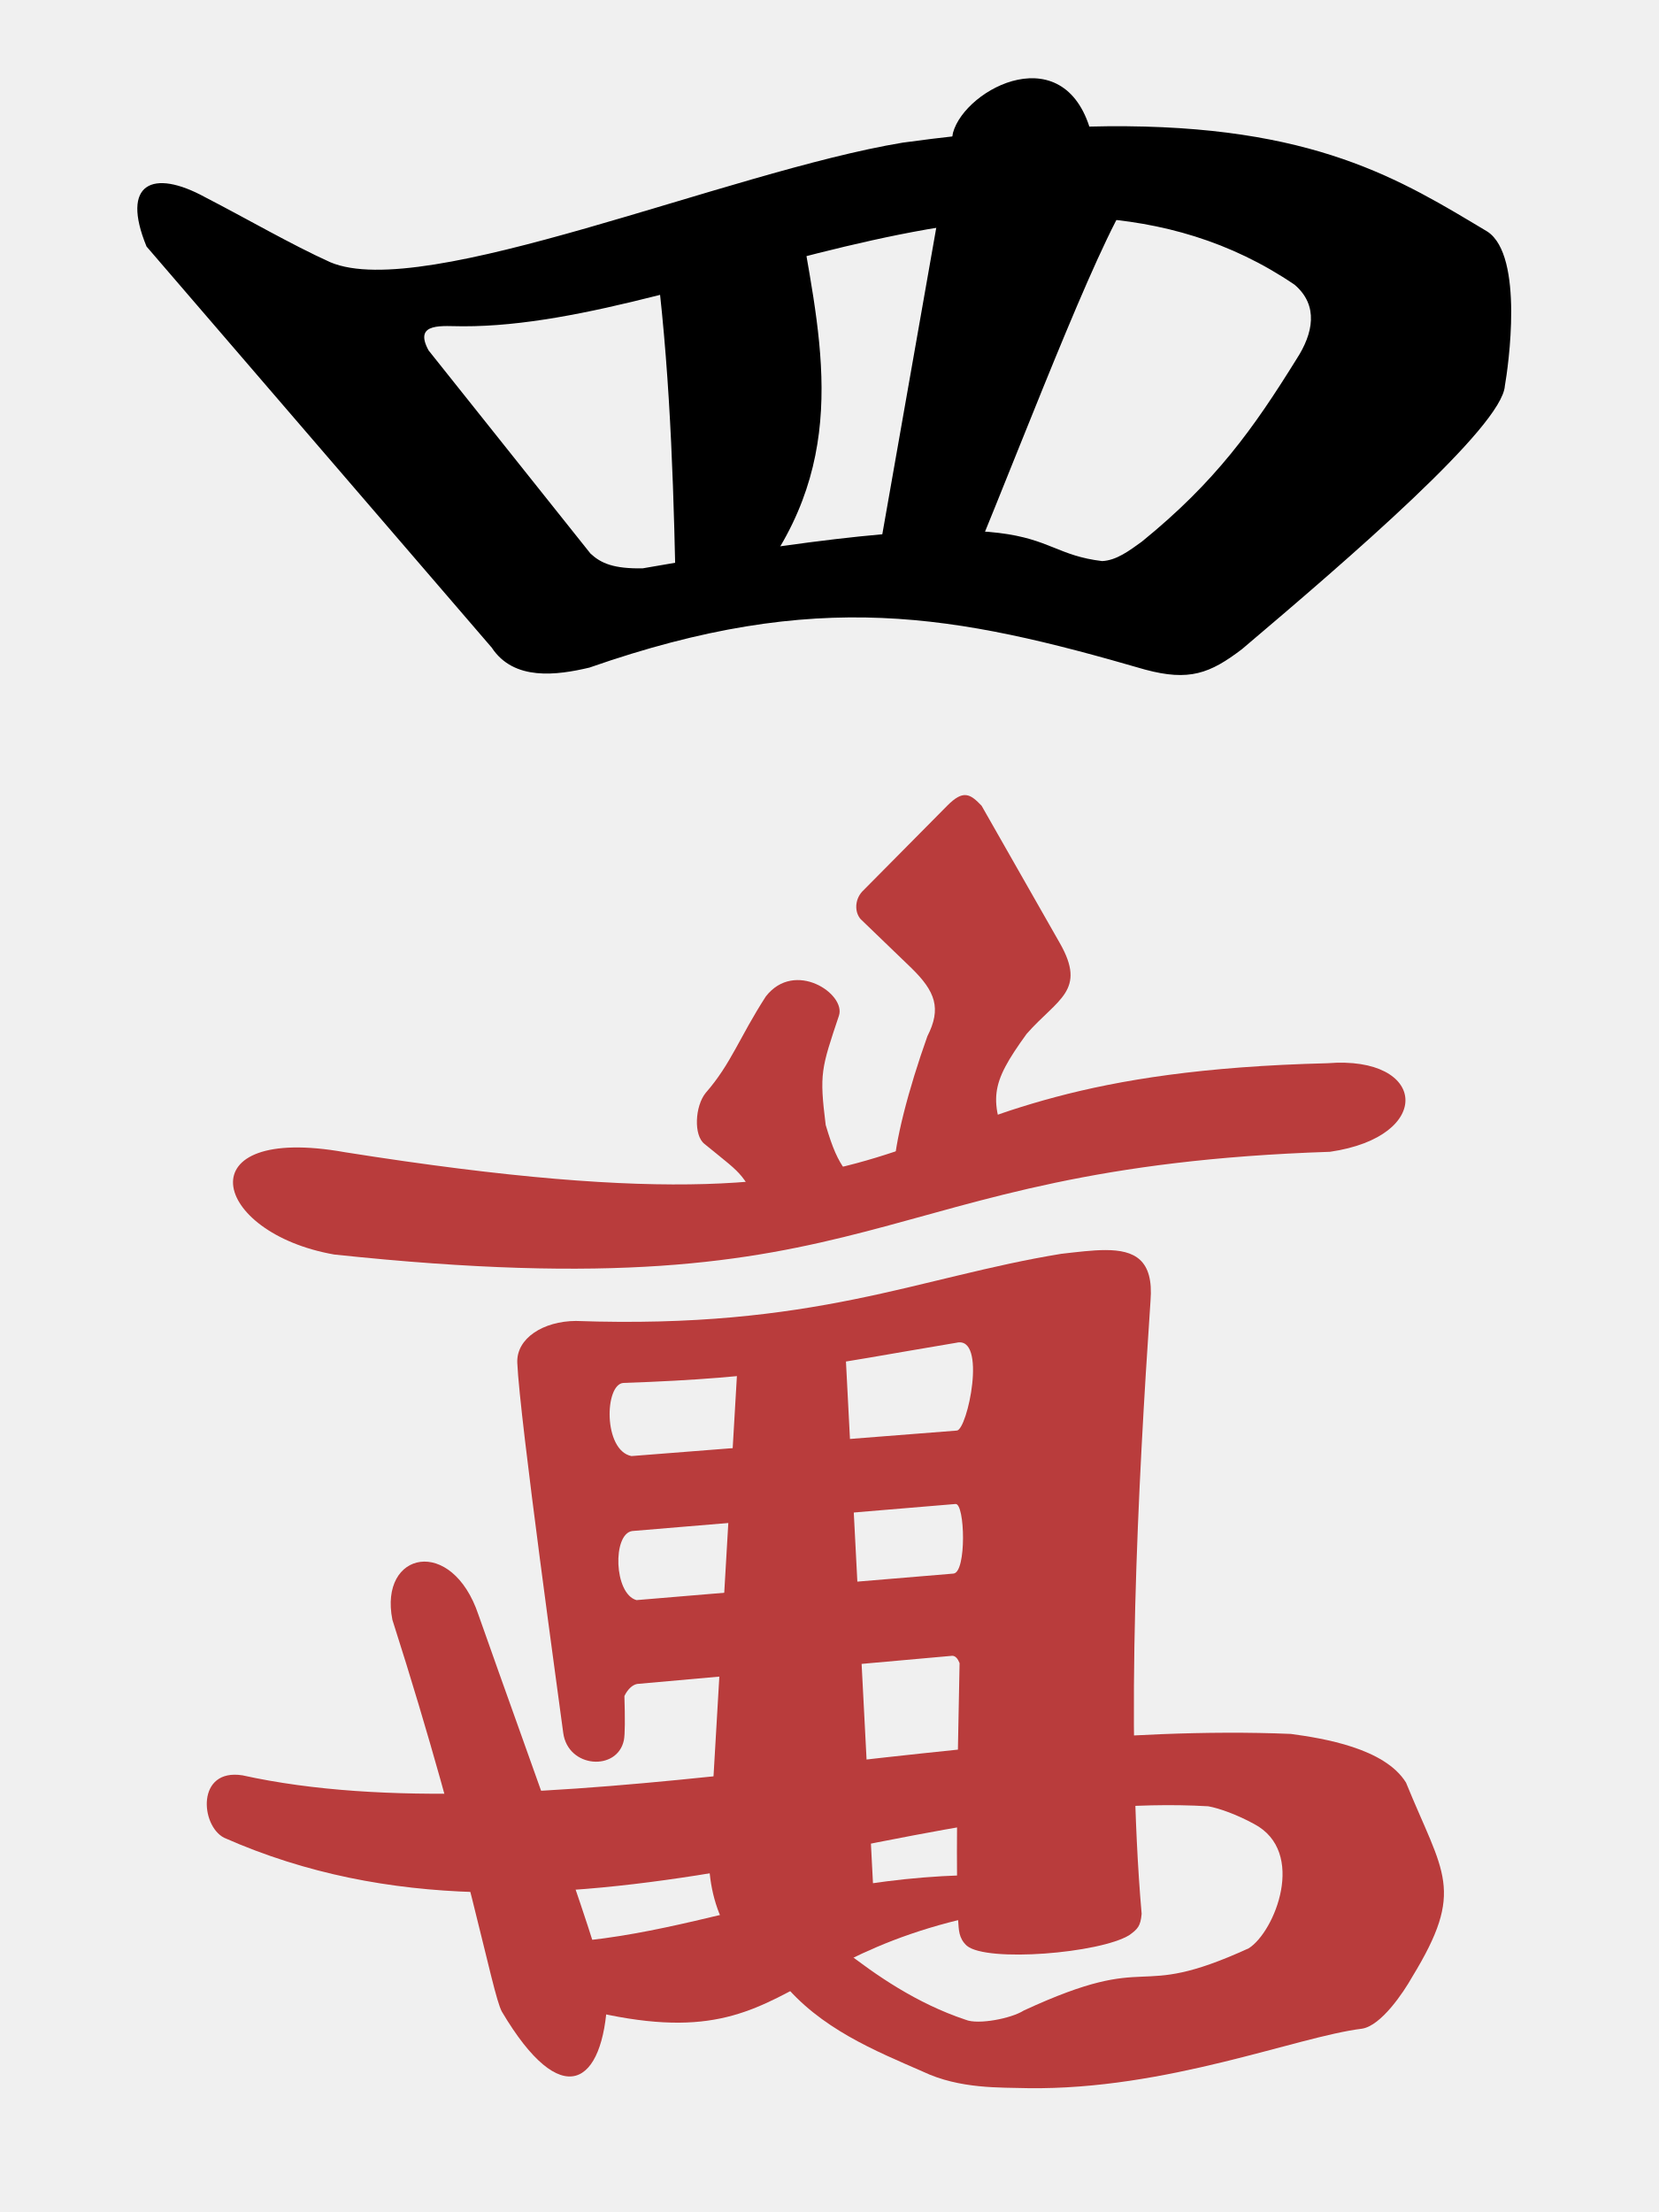
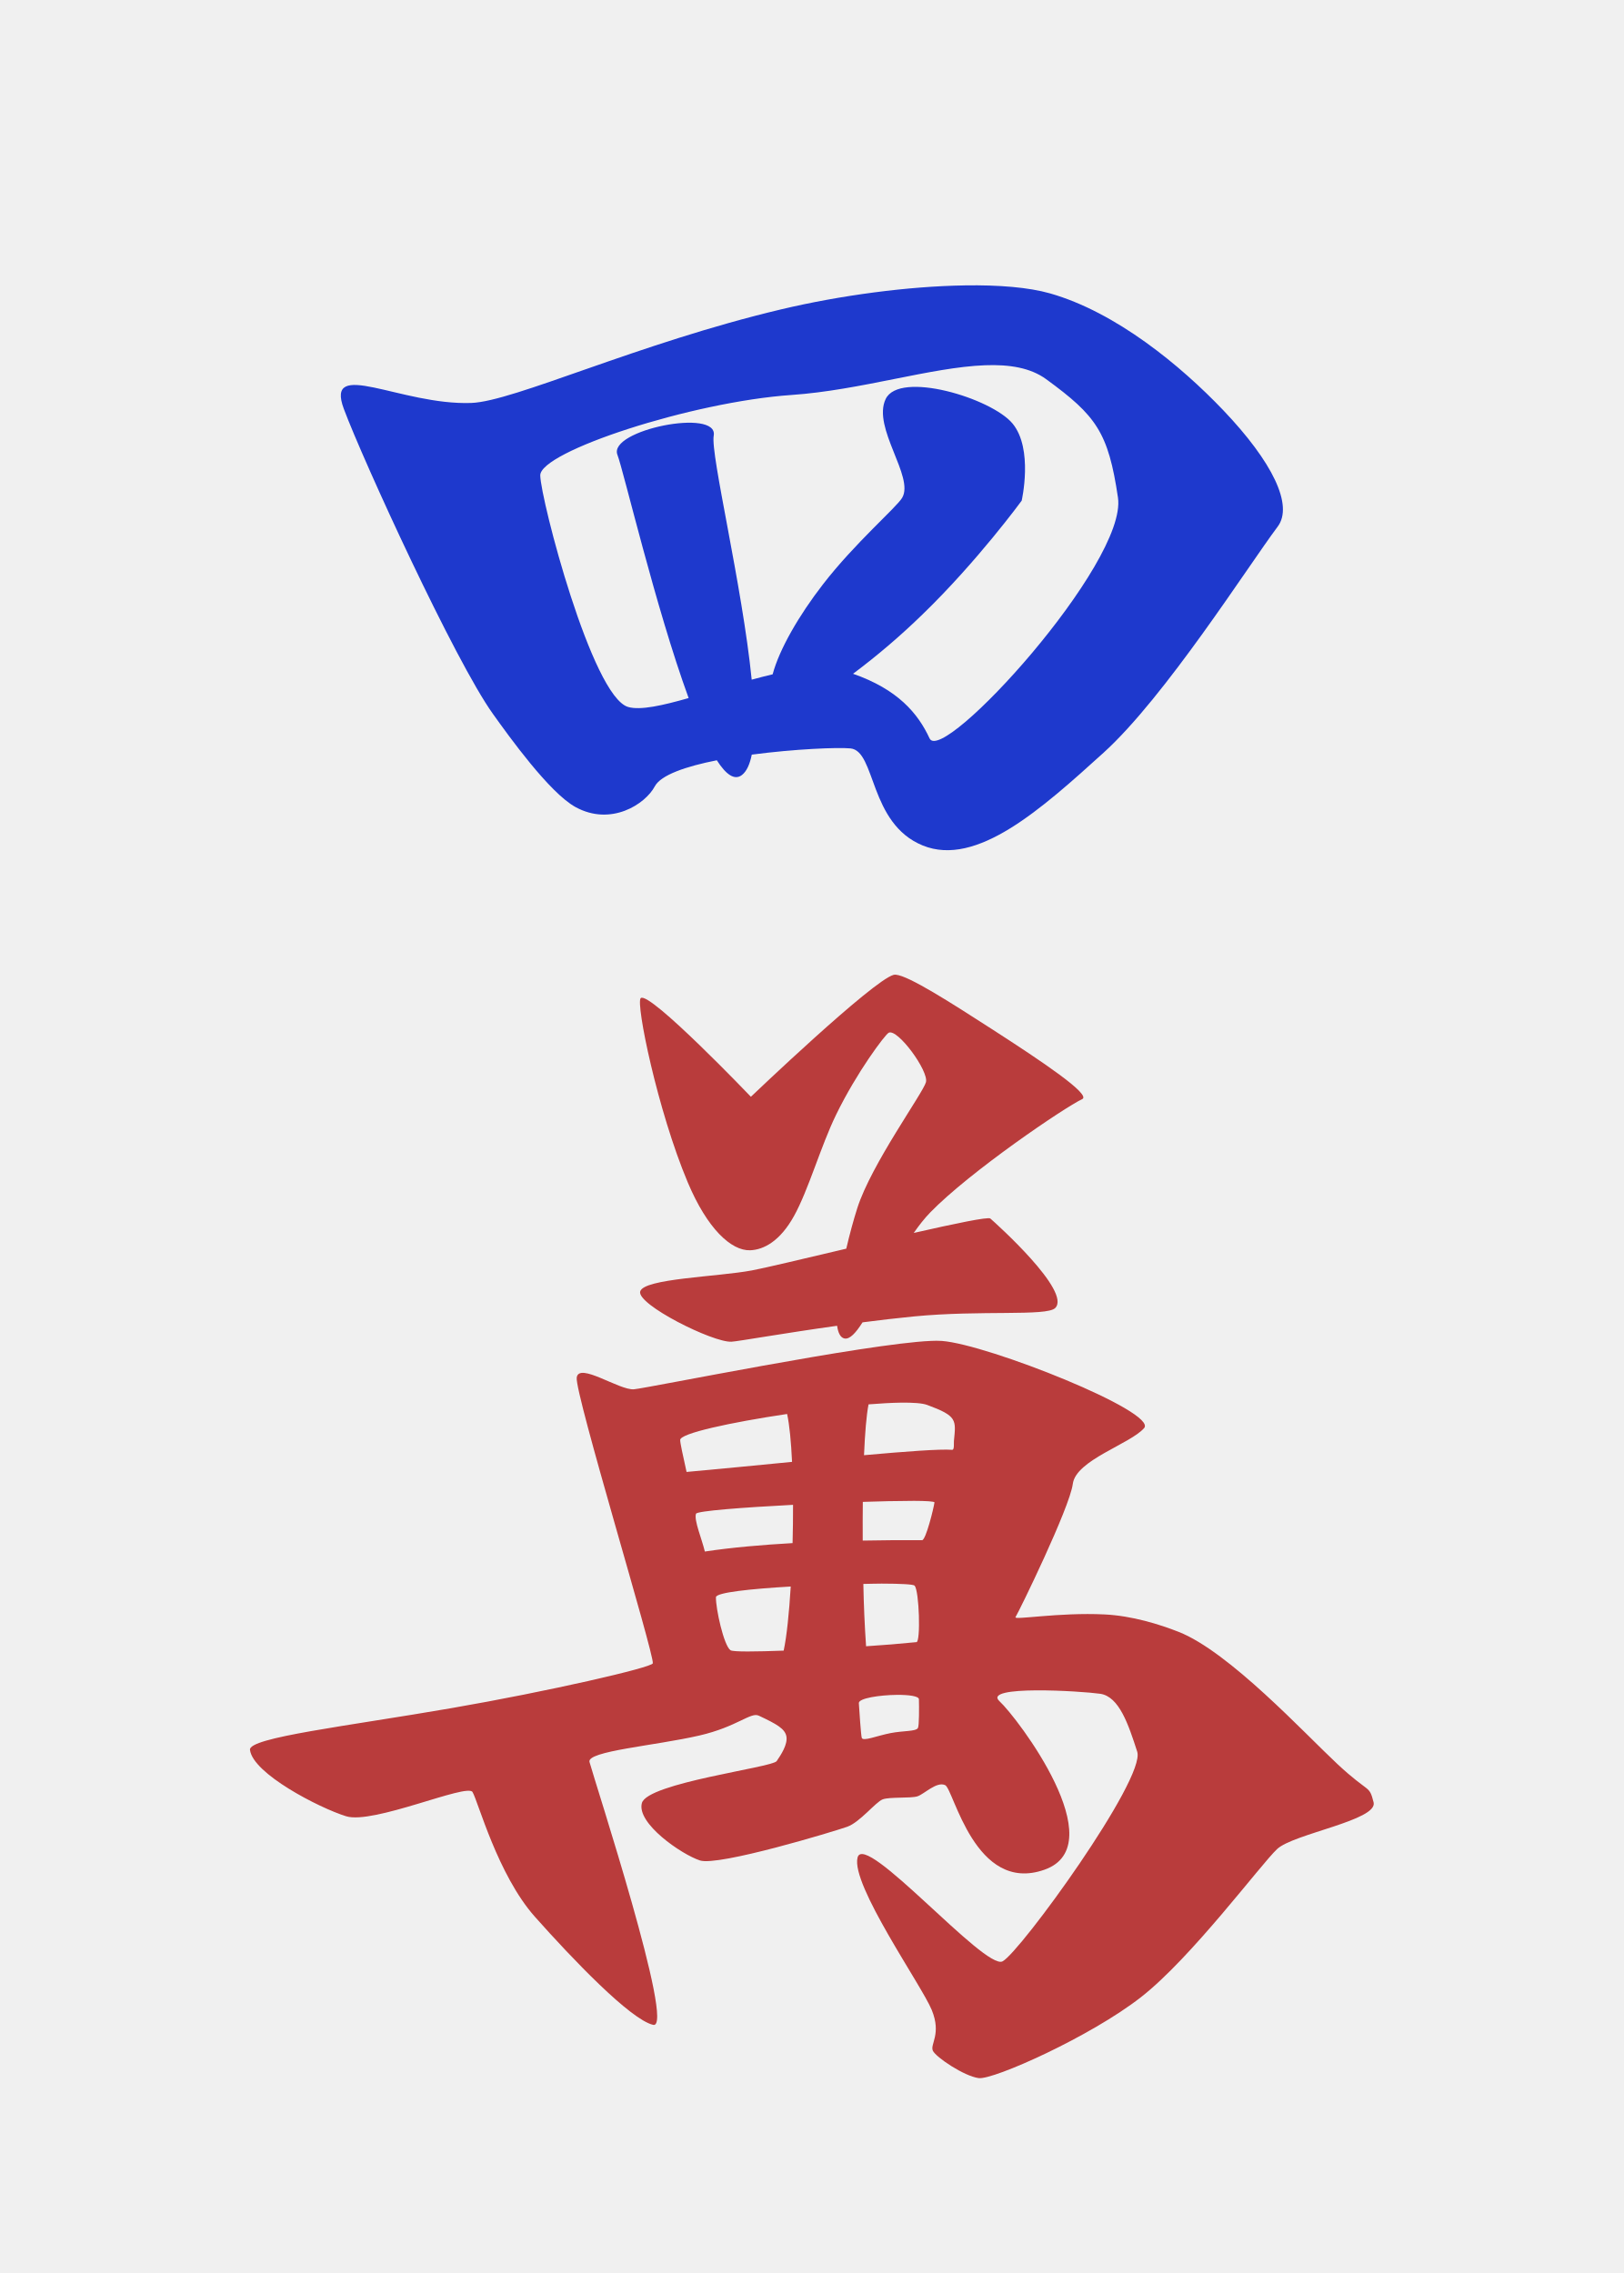
- <svg xmlns="http://www.w3.org/2000/svg" xmlns:ns1="http://www.openswatchbook.org/uri/2009/osb" width="300" height="400" viewBox="0 0 300 400" id="svg2" version="1.1">
-   <defs id="defs4">
-     <linearGradient id="linearGradient10055" ns1:paint="solid">
-       <stop style="stop-color:#000000;stop-opacity:1;" offset="0" id="stop10057" />
-     </linearGradient>
-     <marker orient="auto" refY="0" refX="0" id="Arrow1Lstart" style="overflow:visible">
-       <path id="path4978" d="M 0,0 5,-5 -12.5,0 5,5 0,0 Z" style="fill:#000000;fill-opacity:1;fill-rule:evenodd;stroke:#ff5c00;stroke-width:1pt;stroke-opacity:1" transform="matrix(0.8,0,0,0.8,10,0)" />
-     </marker>
-     <clipPath clipPathUnits="userSpaceOnUse" id="clipPath4243">
-       <circle style="opacity:1;fill:#000000;fill-opacity:0.297;fill-rule:nonzero;stroke:#000000;stroke-width:19.133;stroke-linecap:butt;stroke-linejoin:round;stroke-miterlimit:4;stroke-dasharray:none;stroke-dashoffset:0;stroke-opacity:1" id="circle4245" cx="-264.66" cy="-198.207" r="293.954" />
+ <svg xmlns="http://www.w3.org/2000/svg" width="300" height="420" fill="none">
+   <g clip-path="url(#a)">
+     <path d="M178.272 52.737c-10.442.154-22.984 1.827-33.896 4.414-26.502 6.275-49.456 17.033-57.303 17.306-13.02.462-27.108-8.43-23.543 1.11 3.56 9.542 20.517 46.533 27.535 56.334 2.988 4.184 10.455 14.579 15.249 17.217 6.57 3.616 12.922-.534 14.66-3.812 1.127-2.122 5.805-3.701 11.466-4.824 1.682 2.625 3.27 3.791 4.649 2.715.871-.683 1.452-1.994 1.806-3.757 7.91-1.046 15.906-1.374 18.224-1.152 4.735.444 3.394 13.874 13.362 17.938 9.977 4.064 22.003-6.818 33.392-17.123 11.386-10.305 26.712-34.489 32.189-41.794 2.945-3.927-.939-11.948-10.067-21.52-7.837-8.213-19.761-18.092-32-21.58-3.949-1.122-9.456-1.57-15.723-1.477v.005zm3.714 14.753c4.525-.17 8.402.462 11.296 2.57 9.26 6.754 11.488 9.81 13.272 21.888 1.781 12.072-32.453 49.58-34.809 44.487-2.16-4.662-5.904-9.063-14.139-11.936a130.112 130.112 0 0 0 12.807-10.942c10.173-9.836 18.352-21.046 18.352-21.046s2.195-9.571-1.694-14.258c-3.894-4.692-20.91-9.82-23.437-4.521-2.532 5.302 5.345 14.365 3.048 18.25-1.067 1.805-8.709 8.324-14.647 16.009-4.419 5.711-8.051 11.983-9.281 16.606-1.276.307-2.561.628-3.872.99-1.742-17.434-7.641-41.623-7.018-45.08.935-5.166-19.574-1.05-17.789 3.534 1.131 2.903 7.057 28.265 13.157 44.944-4.781 1.367-8.922 2.306-11.181 1.648-6.689-1.951-16.166-38.382-16.235-42.784-.072-4.397 28.005-13.6 46.443-14.869 12.679-.87 25.768-5.114 35.727-5.49z" fill="#1E39CD" />
+     <path d="M165.518 180.105a1.278 1.278 0 0 0-.414.026c-3.889 1.041-26.37 22.527-26.37 22.527s-18.732-19.594-20.35-18.232c-.982.828 3.103 20.798 8.683 34.045 3.616 8.589 8.038 12.666 11.526 12.551 2.54-.086 5.558-1.725 8.107-6.331 2.698-4.867 4.931-12.876 7.774-18.711 3.829-7.868 9.05-14.805 9.716-15.151 1.639-.845 7.449 7.108 6.886 9.14-.559 2.032-10.079 15.125-12.679 23.253-.683 2.135-1.404 4.773-2.041 7.505-7.718 1.823-14.962 3.552-17.408 4.013-6.319 1.195-20.014 1.49-20.667 3.893-.653 2.408 13.469 9.477 16.871 9.285 1.294-.076 9.52-1.549 19.51-2.945.188 1.315.61 2.194 1.357 2.348.978.2 2.092-1.012 3.343-2.98 3.143-.412 6.293-.775 9.447-1.089 12.449-1.208 24.534 0 26.135-1.545 3.129-3.031-10.95-15.667-11.97-16.551-.41-.35-6.566.939-14.152 2.664.969-1.392 1.981-2.69 3.048-3.787 7.351-7.564 24.846-19.428 28.077-20.939 1.729-.811-7.338-6.916-16.649-12.914-7.603-4.896-15.351-9.87-17.78-10.075zm6.48 67.664c-12.013.512-52.321 8.713-54.857 8.939-2.698.239-10.19-5.071-10.587-2.164-.388 2.903 14.357 51.185 14.058 52.799-.145.777-19.309 5.191-37.226 8.286-19.308 3.339-37.469 5.422-37.2 7.701.513 4.393 12.756 10.716 17.76 12.274 5.003 1.558 22.339-6.139 23.355-4.478 1.016 1.664 4.64 15.313 11.54 23.065 6.894 7.753 17.643 19.001 21.839 19.958 4.193.952-10.757-44.833-11.765-48.573-.546-2.019 12.137-3.001 20.308-4.892 6.979-1.614 9.46-4.376 10.971-3.667 3.274 1.541 4.867 2.412 5.106 3.872.235 1.464-.982 3.329-1.802 4.525-.815 1.195-23.876 4.012-24.905 7.752-1.025 3.74 7.321 9.49 10.728 10.604 3.407 1.115 24.88-5.391 27.219-6.228 2.344-.837 5.242-4.568 6.544-5.059 1.302-.486 5.183-.162 6.425-.563 1.243-.402 3.556-2.809 5.123-2.062 1.571.742 5.507 20.162 18.348 15.62s-5.024-28.111-8.311-31.125c-3.288-3.014 15.103-1.887 18.612-1.379 3.501.512 5.217 5.699 6.831 10.706 1.609 5.004-21.614 37.026-24.88 38.733-3.266 1.703-25.494-24.167-26.788-19.189-1.298 4.982 11.868 23.672 13.703 28.167 1.845 4.495-.358 6.335.21 7.543.567 1.204 5.776 4.7 8.469 5.055 2.69.354 20.62-7.642 29.999-14.972 9.374-7.33 22.1-24.508 25.136-27.355 3.035-2.844 18.668-5.32 17.823-8.637-.854-3.321-.692-1.485-6.668-7.052-5.977-5.571-20.022-20.79-29.371-24.449-3.518-1.379-8.551-2.962-13.674-3.214-8.47-.41-16.837 1.11-16.448.499.627-.982 10.015-20.205 10.587-24.615.563-4.414 10.595-7.355 13.174-10.314 2.574-2.958-28.901-15.483-37.38-16.107a18.14 18.14 0 0 0-2.006-.004zm-5.584 11.411c2.28-.03 4.005.094 4.88.418 5.614 2.062 5.328 2.771 4.952 6.66-.043.427.115 1.665-.329 1.635-2.263-.171-8.653.312-16.282.995.171-4.043.444-7.415.837-9.392 2.198-.171 4.243-.295 5.942-.316zm-20.99 2.092c.444 2.006.738 5.136.913 8.85-6.63.64-13.375 1.31-19.488 1.861-.683-3.104-1.178-5.315-1.178-5.891-.103-1.238 9.375-3.27 19.753-4.82zm23.244 16.051c2.489.009 4.009.103 3.983.299-.141 1.038-1.592 6.984-2.296 6.971-3.653-.024-7.307 0-10.959.073-.013-2.391-.009-4.794.017-7.151 3.084-.11 6.169-.172 9.255-.187v-.005zm-22.147.735c.008 2.322-.026 4.7-.086 7.073-5.507.316-11.185.794-16.209 1.558-.555-2.347-2.036-5.788-1.635-6.979.175-.521 8.546-1.162 17.93-1.652zm16.376 14.557c3.479.008 5.878.128 6.091.38.85.99 1.132 10.344.342 10.433-3.1.31-6.206.565-9.315.764a228.134 228.134 0 0 1-.504-11.517c1.106-.013 2.425-.064 3.386-.06zm-16.803.538c-.299 4.892-.734 9.178-1.302 11.846-5.08.188-9.379.256-9.836-.077-1.238-.896-2.719-7.684-2.681-9.788.017-.88 6.421-1.546 13.819-1.981zm19.633 20.021c2.186-.017 4.034.227 4.051.812.039 1.434.056 4.922-.183 5.314-.402.662-2.647.47-5.063.94-2.476.478-5.123 1.605-5.32.858-.149-.594-.439-4.867-.533-6.395-.056-.914 3.855-1.499 7.048-1.529z" fill="#B93C3C" />
+   </g>
+   <defs>
+     <clipPath id="a">
+       <rect width="300" height="420" rx="40" fill="#fff" />
    </clipPath>
-     <clipPath clipPathUnits="userSpaceOnUse" id="clipPath7847">
-       <ellipse style="opacity:1;fill:#822600;fill-opacity:1;fill-rule:nonzero;stroke:none;stroke-width:12;stroke-linecap:round;stroke-linejoin:round;stroke-miterlimit:4;stroke-dasharray:none;stroke-dashoffset:0;stroke-opacity:1" id="ellipse7849" cx="394" cy="552.362" rx="349.495" ry="216" />
-     </clipPath>
-     <clipPath clipPathUnits="userSpaceOnUse" id="clipPath4243-1">
-       <circle style="opacity:1;fill:#000000;fill-opacity:0.297;fill-rule:nonzero;stroke:#000000;stroke-width:19.133;stroke-linecap:butt;stroke-linejoin:round;stroke-miterlimit:4;stroke-dasharray:none;stroke-dashoffset:0;stroke-opacity:1" id="circle4245-4" cx="-264.66" cy="-198.207" r="293.954" />
-     </clipPath>
-     <clipPath clipPathUnits="userSpaceOnUse" id="clipPath7876">
-       <circle style="opacity:1;fill:#000000;fill-opacity:0.297;fill-rule:nonzero;stroke:#000000;stroke-width:19.133;stroke-linecap:butt;stroke-linejoin:round;stroke-miterlimit:4;stroke-dasharray:none;stroke-dashoffset:0;stroke-opacity:1" id="circle7878" cx="-264.66" cy="-198.207" r="293.954" />
-     </clipPath>
-     <clipPath clipPathUnits="userSpaceOnUse" id="clipPath14693">
-       <rect style="opacity:1;fill:#a53c3c;fill-opacity:1;fill-rule:nonzero;stroke:none;stroke-width:8;stroke-linecap:round;stroke-linejoin:round;stroke-miterlimit:4;stroke-dasharray:none;stroke-dashoffset:0;stroke-opacity:1" id="rect14695" width="131.784" height="168.821" x="-332.596" y="383.498" rx="1.255" ry="3.751" transform="matrix(0.9993908,-0.03489951,0.03489951,0.9993908,0,0)" />
-     </clipPath>
-     <clipPath clipPathUnits="userSpaceOnUse" id="clipPath14952">
-       <ellipse style="opacity:1;fill:#a53c3c;fill-opacity:1;fill-rule:nonzero;stroke:none;stroke-width:7;stroke-linecap:round;stroke-linejoin:round;stroke-miterlimit:4;stroke-dasharray:none;stroke-dashoffset:0;stroke-opacity:1" id="ellipse14954" cx="-271.344" cy="647.256" rx="69.057" ry="116.911" transform="matrix(0.9993908,-0.03489951,0.03489951,0.9993908,0,0)" />
-     </clipPath>
-     <pattern y="0" x="0" height="6" width="6" patternUnits="userSpaceOnUse" id="EMFhbasepattern" />
  </defs>
-   <g id="layer1" transform="translate(0,-652.3622)">
-     <g id="g4230">
-       <g transform="translate(1034.343,648.8857)" id="g6031">
-         <path id="path6014" d="m -973.9,230.335 c 101.51,10.776 95.086,-15.762 180.061,-18.577 18.885,-2.746 17.635,-17.46 -0.449,-16.017 -90.368,2.243 -58.779,34.939 -177.693,16.092 -28.997,-5.176 -24.264,14.568 -1.919,18.502 z" style="fill:#b93c3c;fill-opacity:1;fill-rule:evenodd;stroke:none;stroke-width:1px;stroke-linecap:butt;stroke-linejoin:miter;stroke-opacity:1" />
-         <path id="path6017" d="m -882.636,187.136 c 1.311,-3.924 -7.997,-10.181 -13.219,-3.472 -4.831,7.479 -6.264,12.156 -10.86,17.42 -1.958,2.393 -2.241,7.725 -0.217,9.268 7.568,6.199 6.724,4.784 11.5,14.738 l 20.531,-1.762 c -6.52,-8.589 -7.597,-7.835 -10.131,-16.424 -1.165,-9.327 -0.808,-10.176 2.397,-19.767 z" style="fill:#b93c3c;fill-opacity:1;fill-rule:evenodd;stroke:none;stroke-width:1px;stroke-linecap:butt;stroke-linejoin:miter;stroke-opacity:1" />
-         <path id="path6019" d="m -856.843,149.174 c -2.072,-2.165 -3.31,-2.932 -6.213,0 l -15.391,15.541 c -1.348,1.5 -1.372,3.705 -0.264,4.97 l 9.17,8.834 c 4.354,4.252 5.464,7.314 2.9,12.336 -3.42,9.616 -5.986,19.367 -6.097,24.708 l 21.181,-3.487 c -3.959,-9.817 -3.871,-12.357 2.865,-21.646 5.559,-6.327 10.933,-7.774 5.995,-16.417 z" style="fill:#b93c3c;fill-opacity:1;fill-rule:evenodd;stroke:none;stroke-width:1px;stroke-linecap:butt;stroke-linejoin:miter;stroke-opacity:1" />
-         <path id="path6021" d="m -834.439,229.529 c -2.38,3.3e-4 -5.115,0.352 -7.986,0.676 -25.981,4.24 -44.632,13.662 -87.783,12.141 -5.841,0.03 -10.797,3.108 -10.592,7.59 0.416,9.893 7.7,62.177 8.305,66.889 0.853,6.418 9.79,6.988 10.967,1.342 0.216,-1.034 0.221,-3.958 0.098,-7.996 0.548,-1.144 1.398,-2.02 2.309,-2.184 l 56.982,-5.092 c 0.58,0.007 1.014,0.545 1.32,1.33 -0.442,20.093 -0.684,39.742 -0.254,46.623 0.124,1.52 0.051,3.12 1.57,4.486 3.627,3.034 24.108,1.363 29.408,-1.947 1.469,-1.078 2,-1.583 2.197,-3.83 -2.961,-33.992 -0.668,-77.217 1.605,-110.873 0.596,-7.453 -2.911,-9.155 -8.146,-9.154 z m -26.98,16.764 c 5.652,-1.389 2.022,15.829 0.088,15.877 l -58.828,4.611 c -5.127,-1.024 -4.88,-13.066 -1.422,-13.229 26.638,-0.896 35.744,-3.181 60.162,-7.26 z m -0.129,29.152 c 1.706,-0.131 2.018,12.385 -0.381,12.586 l -57.32,4.797 c -4.101,-1.151 -4.352,-11.962 -0.779,-12.492 z" style="fill:#b93c3c;fill-opacity:1;fill-rule:evenodd;stroke:none;stroke-width:1px;stroke-linecap:butt;stroke-linejoin:miter;stroke-opacity:1" />
-         <path id="path6023" d="m -881.542,246.32 -19.233,0.635 -5.291,90.559 c -0.751,10.292 4.492,20.611 11.241,20.763 l 18.742,-6.546 z" style="fill:#b93c3c;fill-opacity:1;fill-rule:evenodd;stroke:none;stroke-width:1px;stroke-linecap:butt;stroke-linejoin:miter;stroke-opacity:1" />
-         <path id="path6025" d="m -942.636,354.94 0.846,8.028 c 54.246,18.284 41.637,-8.576 96.894,-15.151 l -0.635,-4.928 c -42.242,-2.987 -64.353,13.179 -97.106,12.052 z" style="fill:#b93c3c;fill-opacity:1;fill-rule:evenodd;stroke:none;stroke-width:1px;stroke-linecap:butt;stroke-linejoin:miter;stroke-opacity:1" />
-         <path id="path6027" d="m -947.816,295.507 c -4.791,-14.349 -18.048,-11.531 -15.569,0.885 13.897,43.448 17.942,67.497 19.799,70.859 10.792,18.229 18.403,13.454 19.078,-2.434 0.111,-4.849 -14.234,-43.495 -23.308,-69.31 z" style="fill:#b93c3c;fill-opacity:1;fill-rule:evenodd;stroke:none;stroke-width:1px;stroke-linecap:butt;stroke-linejoin:miter;stroke-opacity:1" />
-         <path id="path6029" d="m -990.503,324.512 c -8.359,-1.304 -7.6,9.084 -3.317,11.288 59.847,26.468 123.838,-8.866 177.967,-5.691 2.058,0.369 5.313,1.564 8.294,3.202 9.557,5.048 3.734,19.51 -0.976,22.479 -21.536,9.845 -16.514,0.091 -40.673,11.25 -2.277,1.46 -8.257,2.597 -10.482,1.685 -8.943,-2.978 -16.302,-8.102 -22.15,-12.664 l -11.188,5.646 c 6.905,8.601 17.1,12.672 25.541,16.371 6.747,3.213 14.126,2.854 19.029,3.006 25.108,0.345 48.589,-9.297 60.403,-10.755 3.458,-0.53 7.483,-6.525 9.051,-9.31 9.691,-15.872 5.688,-18.57 -1.086,-35.189 -3.849,-6.232 -14.98,-8.012 -20.828,-8.805 -60.718,-2.574 -138.254,18.812 -189.585,7.487 z" style="fill:#b93c3c;fill-opacity:1;fill-rule:evenodd;stroke:none;stroke-width:1px;stroke-linecap:butt;stroke-linejoin:miter;stroke-opacity:1" />
-       </g>
-       <g id="g13338" transform="matrix(1.079997,0,0,0.9591496,-11.6365,29.66166)">
-         <path id="path13340" d="m 196.195,673.025 c -9.704,0.095 -20.984,1.039 -34.275,3.09 -29.384,5.486 -80.089,30.043 -95.83,22.552 -6.568,-3.344 -14.09,-8.274 -20.986,-12.273 -8.729,-5.376 -14.173,-2.691 -9.791,9.305 l 57.8,75.626 c 3.701,6.32 10.9,5.213 16.35,3.76 38.288,-15.075 61.258,-10.002 93.057,0.382 7.355,2.223 10.835,0.76 16.23,-3.879 18.041,-17.199 43.534,-41.938 43.993,-49.608 0.557,-3.541 3.244,-24.469 -2.9,-29.08 -14.42,-9.707 -28.989,-20.212 -63.646,-19.875 z m 31.338,29.873 c 4.09,3.922 3.099,9.22 0.35,13.988 -7.246,13.149 -13.563,23.152 -25.932,34.462 -2.139,1.741 -4.257,3.529 -6.633,3.657 -14.606,-1.951 -5.85,-12.66 -76.938,1.369 -4.843,0.096 -6.992,-0.947 -8.744,-2.797 L 82.533,715.283 c -2.633,-5.439 2.487,-4.524 5.771,-4.547 39.938,0.111 96.302,-40.711 139.229,-7.838 z" style="fill:#000000;fill-opacity:1;fill-rule:evenodd;stroke:none;stroke-width:1px;stroke-linecap:butt;stroke-linejoin:miter;stroke-opacity:1" />
-         <path id="path13342" d="m 119.86,691.939 c 2.814,21.72 3.575,43.44 3.996,65.161 l 15.048,-0.495 c 14.54,-23.121 8.789,-45.486 5.449,-68.623 z" style="fill:#000000;fill-opacity:1;fill-rule:evenodd;stroke:none;stroke-width:1px;stroke-linecap:butt;stroke-linejoin:miter;stroke-opacity:1" />
-         <path id="path13344" d="m 193.617,674.851 c -4.141,-18.993 -21.211,-9.069 -23.277,-0.597 l -12.565,80.372 15.706,0.989 c 10.273,-28.167 22.455,-64.536 27.788,-71.466 z" style="fill:#000000;fill-opacity:1;fill-rule:evenodd;stroke:none;stroke-width:1px;stroke-linecap:butt;stroke-linejoin:miter;stroke-opacity:1" />
-       </g>
-     </g>
-   </g>
</svg>
